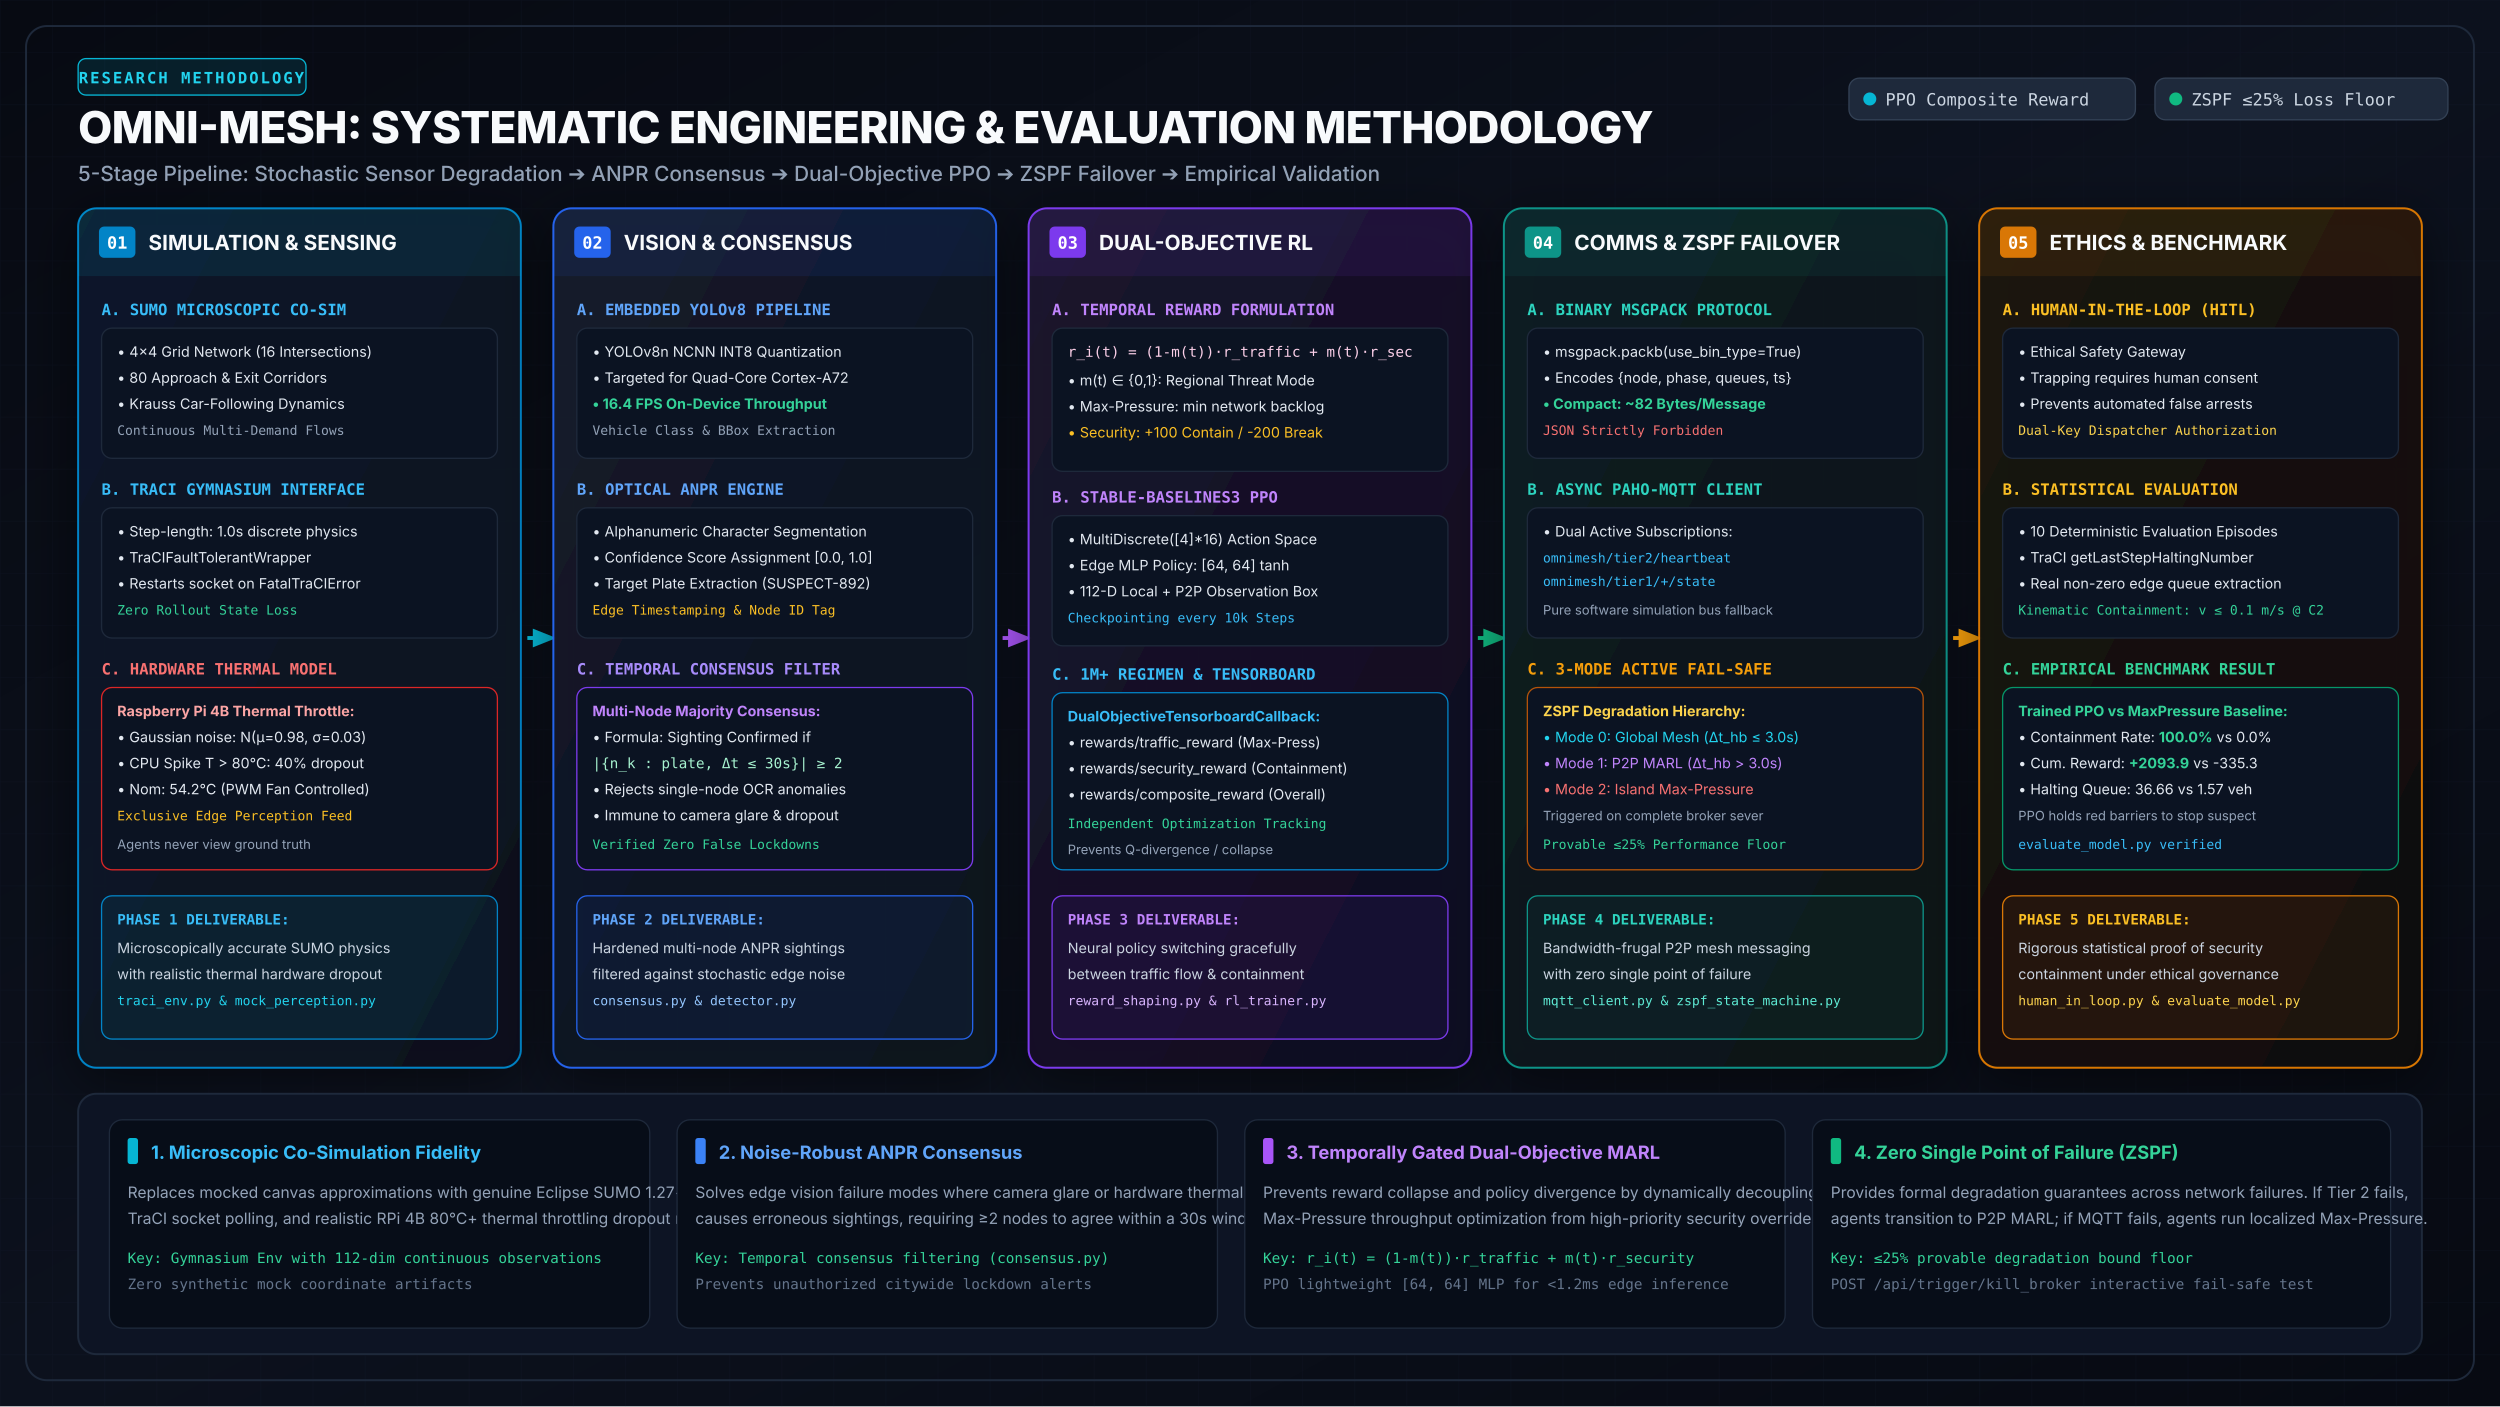
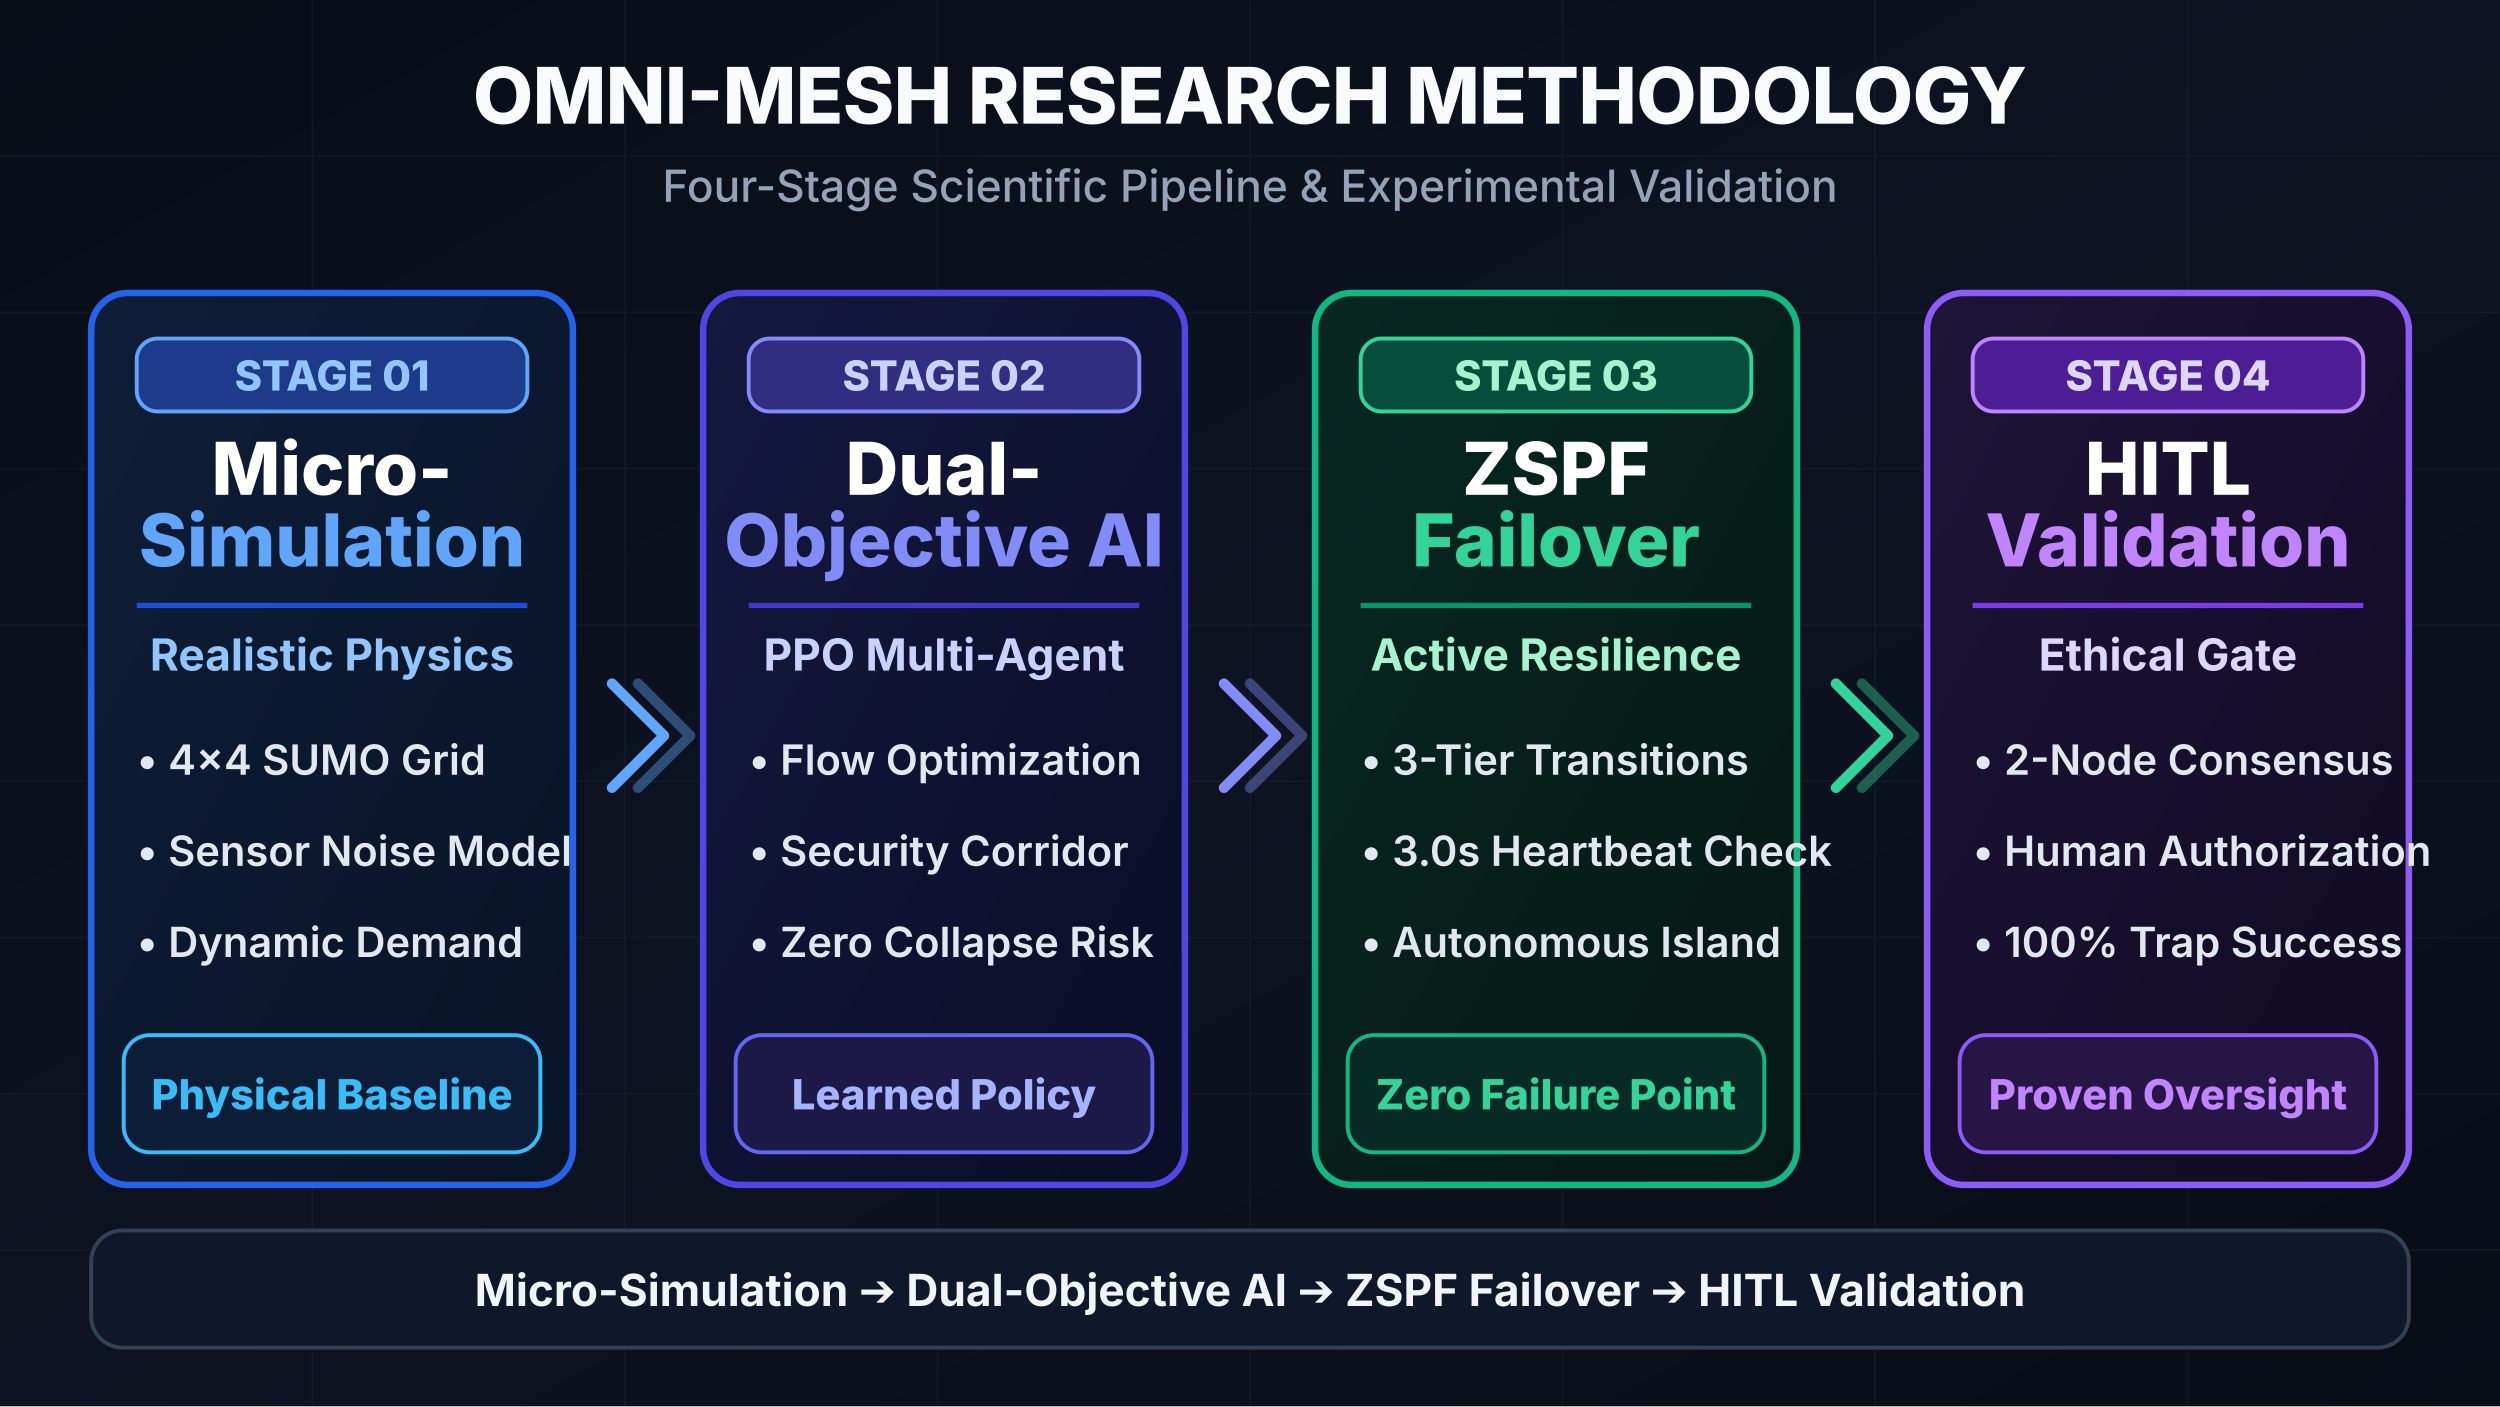
<svg xmlns="http://www.w3.org/2000/svg" viewBox="0 0 1920 1080" width="1920" height="1080">
  <defs>
    <linearGradient id="bg-grad" x1="0%" y1="0%" x2="100%" y2="100%">
-       <stop offset="0%" stop-color="#070a12" />
-       <stop offset="50%" stop-color="#0c111d" />
-       <stop offset="100%" stop-color="#070a12" />
+       <stop offset="0%" stop-color="#080C15" />
+       <stop offset="50%" stop-color="#0D1322" />
+       <stop offset="100%" stop-color="#080C15" />
    </linearGradient>
-     <linearGradient id="card-p1" x1="0%" y1="0%" x2="100%" y2="100%">
-       <stop offset="0%" stop-color="#0e1a2b" stop-opacity="0.95" />
-       <stop offset="100%" stop-color="#08101d" stop-opacity="0.95" />
+     <linearGradient id="grad-p1" x1="0%" y1="0%" x2="100%" y2="100%">
+       <stop offset="0%" stop-color="#0E1E38" />
+       <stop offset="100%" stop-color="#081326" />
    </linearGradient>
-     <linearGradient id="card-p2" x1="0%" y1="0%" x2="100%" y2="100%">
-       <stop offset="0%" stop-color="#141c2b" stop-opacity="0.95" />
-       <stop offset="100%" stop-color="#0c121d" stop-opacity="0.95" />
+     <linearGradient id="grad-p2" x1="0%" y1="0%" x2="100%" y2="100%">
+       <stop offset="0%" stop-color="#14183E" />
+       <stop offset="100%" stop-color="#0A0D26" />
    </linearGradient>
-     <linearGradient id="card-p3" x1="0%" y1="0%" x2="100%" y2="100%">
-       <stop offset="0%" stop-color="#1c162e" stop-opacity="0.95" />
-       <stop offset="100%" stop-color="#0e0a1f" stop-opacity="0.95" />
+     <linearGradient id="grad-p3" x1="0%" y1="0%" x2="100%" y2="100%">
+       <stop offset="0%" stop-color="#082822" />
+       <stop offset="100%" stop-color="#051714" />
    </linearGradient>
-     <linearGradient id="card-p4" x1="0%" y1="0%" x2="100%" y2="100%">
-       <stop offset="0%" stop-color="#0c1e22" stop-opacity="0.95" />
-       <stop offset="100%" stop-color="#071317" stop-opacity="0.95" />
+     <linearGradient id="grad-p4" x1="0%" y1="0%" x2="100%" y2="100%">
+       <stop offset="0%" stop-color="#1E1438" />
+       <stop offset="100%" stop-color="#100A22" />
    </linearGradient>
-     <linearGradient id="card-p5" x1="0%" y1="0%" x2="100%" y2="100%">
-       <stop offset="0%" stop-color="#1c1510" stop-opacity="0.95" />
-       <stop offset="100%" stop-color="#0f0c08" stop-opacity="0.95" />
-     </linearGradient>
-     <linearGradient id="badge-cyan" x1="0%" y1="0%" x2="100%" y2="0%">
-       <stop offset="0%" stop-color="#06b6d4" />
-       <stop offset="100%" stop-color="#3b82f6" />
-     </linearGradient>
-     <marker id="arrow-cyan" viewBox="0 0 10 10" refX="6" refY="5" markerWidth="6" markerHeight="6" orient="auto-start-reverse">
-       <path d="M 0 1 L 10 5 L 0 9 z" fill="#06b6d4" />
-     </marker>
-     <marker id="arrow-purple" viewBox="0 0 10 10" refX="6" refY="5" markerWidth="6" markerHeight="6" orient="auto-start-reverse">
-       <path d="M 0 1 L 10 5 L 0 9 z" fill="#a855f7" />
-     </marker>
-     <marker id="arrow-emerald" viewBox="0 0 10 10" refX="6" refY="5" markerWidth="6" markerHeight="6" orient="auto-start-reverse">
-       <path d="M 0 1 L 10 5 L 0 9 z" fill="#10b981" />
-     </marker>
-     <marker id="arrow-amber" viewBox="0 0 10 10" refX="6" refY="5" markerWidth="6" markerHeight="6" orient="auto-start-reverse">
-       <path d="M 0 1 L 10 5 L 0 9 z" fill="#f59e0b" />
-     </marker>
-     <pattern id="grid" width="40" height="40" patternUnits="userSpaceOnUse">
-       <path d="M 40 0 L 0 0 0 40" fill="none" stroke="#162238" stroke-width="0.75" opacity="0.25" />
-     </pattern>
  </defs>
-   <style>
-     .font-title { font-family: 'Inter', -apple-system, BlinkMacSystemFont, 'Segoe UI', Roboto, sans-serif; font-weight: 800; }
-     .font-sub { font-family: 'Inter', -apple-system, BlinkMacSystemFont, 'Segoe UI', Roboto, sans-serif; font-weight: 500; }
-     .font-mono { font-family: 'JetBrains Mono', 'Fira Code', 'Consolas', monospace; }
-     .font-bold { font-family: 'Inter', sans-serif; font-weight: 700; }
-     .font-reg { font-family: 'Inter', sans-serif; font-weight: 400; }
-   </style>
  <rect width="1920" height="1080" fill="url(#bg-grad)" />
-   <rect width="1920" height="1080" fill="url(#grid)" />
-   <rect x="20" y="20" width="1880" height="1040" rx="16" fill="none" stroke="#1e293b" stroke-width="1.5" />
-   <g transform="translate(60, 45)">
-     <rect x="0" y="0" width="175" height="28" rx="6" fill="rgba(6, 182, 212, 0.12)" stroke="#06b6d4" stroke-width="1" />
-     <text x="87" y="19" fill="#22d3ee" font-size="12" class="font-mono" font-weight="700" text-anchor="middle" letter-spacing="1.5">RESEARCH METHODOLOGY</text>
-     <text x="0" y="65" fill="#f8fafc" font-size="34" class="font-title" letter-spacing="-0.5">
-       OMNI-MESH: SYSTEMATIC ENGINEERING &amp; EVALUATION METHODOLOGY
+   <g opacity="0.04" stroke="#FFFFFF" stroke-width="1">
+     <line x1="0" y1="120" x2="1920" y2="120" />
+     <line x1="0" y1="240" x2="1920" y2="240" />
+     <line x1="0" y1="360" x2="1920" y2="360" />
+     <line x1="0" y1="480" x2="1920" y2="480" />
+     <line x1="0" y1="600" x2="1920" y2="600" />
+     <line x1="0" y1="720" x2="1920" y2="720" />
+     <line x1="0" y1="840" x2="1920" y2="840" />
+     <line x1="0" y1="960" x2="1920" y2="960" />
+     <line x1="240" y1="0" x2="240" y2="1080" />
+     <line x1="480" y1="0" x2="480" y2="1080" />
+     <line x1="720" y1="0" x2="720" y2="1080" />
+     <line x1="960" y1="0" x2="960" y2="1080" />
+     <line x1="1200" y1="0" x2="1200" y2="1080" />
+     <line x1="1440" y1="0" x2="1440" y2="1080" />
+     <line x1="1680" y1="0" x2="1680" y2="1080" />
+   </g>
+   <g id="header-section">
+     <text x="960" y="95" text-anchor="middle" font-family="'Inter', -apple-system, sans-serif" font-size="60" font-weight="800" fill="#F8FAFC" letter-spacing="-0.5">
+       OMNI-MESH RESEARCH METHODOLOGY
    </text>
-     <text x="0" y="94" fill="#94a3b8" font-size="16" class="font-sub">
-       5-Stage Pipeline: Stochastic Sensor Degradation ➔ ANPR Consensus ➔ Dual-Objective PPO ➔ ZSPF Failover ➔ Empirical Validation
+     <text x="960" y="155" text-anchor="middle" font-family="'Inter', -apple-system, sans-serif" font-size="34" font-weight="500" fill="#94A3B8">
+       Four-Stage Scientific Pipeline &amp; Experimental Validation
    </text>
-     <g transform="translate(1360, 15)">
-       <rect x="0" y="0" width="220" height="32" rx="8" fill="#1e293b" stroke="#334155" stroke-width="1" />
-       <circle cx="16" cy="16" r="5" fill="#06b6d4" />
-       <text x="28" y="21" fill="#cbd5e1" font-size="13" class="font-mono">PPO Composite Reward</text>
-       <rect x="235" y="0" width="225" height="32" rx="8" fill="#1e293b" stroke="#334155" stroke-width="1" />
-       <circle cx="251" cy="16" r="5" fill="#10b981" />
-       <text x="263" y="21" fill="#cbd5e1" font-size="13" class="font-mono">ZSPF ≤25% Loss Floor</text>
-     </g>
  </g>
-   <g transform="translate(60, 160)">
-     <rect x="0" y="0" width="340" height="660" rx="14" fill="url(#card-p1)" stroke="#0284c7" stroke-width="1.5" filter="drop-shadow(0 10px 20px rgba(0,0,0,0.5))" />
-     <path d="M 0 14 Q 0 0 14 0 L 326 0 Q 340 0 340 14 L 340 52 L 0 52 Z" fill="rgba(6, 182, 212, 0.1)" />
-     <rect x="16" y="14" width="28" height="24" rx="4" fill="#0284c7" />
-     <text x="30" y="31" fill="#ffffff" font-size="13" class="font-mono" font-weight="700" text-anchor="middle">01</text>
-     <text x="54" y="32" fill="#f8fafc" font-size="16" class="font-bold">SIMULATION &amp; SENSING</text>
-     <g transform="translate(18, 68)">
-       <text x="0" y="14" fill="#38bdf8" font-size="12" class="font-mono" font-weight="700">A. SUMO MICROSCOPIC CO-SIM</text>
-       <rect x="0" y="24" width="304" height="100" rx="8" fill="#0b1322" stroke="#1e293b" stroke-width="1" />
-       <text x="12" y="46" fill="#e2e8f0" font-size="11" class="font-reg">• 4×4 Grid Network (16 Intersections)</text>
-       <text x="12" y="66" fill="#e2e8f0" font-size="11" class="font-reg">• 80 Approach &amp; Exit Corridors</text>
-       <text x="12" y="86" fill="#e2e8f0" font-size="11" class="font-reg">• Krauss Car-Following Dynamics</text>
-       <text x="12" y="106" fill="#94a3b8" font-size="10" class="font-mono">Continuous Multi-Demand Flows</text>
-       <text x="0" y="152" fill="#38bdf8" font-size="12" class="font-mono" font-weight="700">B. TRACI GYMNASIUM INTERFACE</text>
-       <rect x="0" y="162" width="304" height="100" rx="8" fill="#0b1322" stroke="#1e293b" stroke-width="1" />
-       <text x="12" y="184" fill="#e2e8f0" font-size="11" class="font-reg">• Step-length: 1.0s discrete physics</text>
-       <text x="12" y="204" fill="#e2e8f0" font-size="11" class="font-reg">• TraCIFaultTolerantWrapper</text>
-       <text x="12" y="224" fill="#e2e8f0" font-size="11" class="font-reg">• Restarts socket on FatalTraCIError</text>
-       <text x="12" y="244" fill="#34d399" font-size="10" class="font-mono">Zero Rollout State Loss</text>
-       <text x="0" y="290" fill="#f87171" font-size="12" class="font-mono" font-weight="700">C. HARDWARE THERMAL MODEL</text>
-       <rect x="0" y="300" width="304" height="140" rx="8" fill="#0b1322" stroke="#dc2626" stroke-width="1" />
-       <text x="12" y="322" fill="#fca5a5" font-size="11" class="font-bold">Raspberry Pi 4B Thermal Throttle:</text>
-       <text x="12" y="342" fill="#e2e8f0" font-size="11" class="font-reg">• Gaussian noise: N(μ=0.98, σ=0.03)</text>
-       <text x="12" y="362" fill="#e2e8f0" font-size="11" class="font-reg">• CPU Spike T &gt; 80°C: 40% dropout</text>
-       <text x="12" y="382" fill="#e2e8f0" font-size="11" class="font-reg">• Nom: 54.2°C (PWM Fan Controlled)</text>
-       <text x="12" y="402" fill="#fbbf24" font-size="10" class="font-mono">Exclusive Edge Perception Feed</text>
-       <text x="12" y="424" fill="#94a3b8" font-size="10" class="font-reg">Agents never view ground truth</text>
-       <rect x="0" y="460" width="304" height="110" rx="8" fill="rgba(6, 182, 212, 0.08)" stroke="#0284c7" stroke-width="1" />
-       <text x="12" y="482" fill="#38bdf8" font-size="11" class="font-mono" font-weight="700">PHASE 1 DELIVERABLE:</text>
-       <text x="12" y="504" fill="#cbd5e1" font-size="11" class="font-reg">Microscopically accurate SUMO physics</text>
-       <text x="12" y="524" fill="#cbd5e1" font-size="11" class="font-reg">with realistic thermal hardware dropout</text>
-       <text x="12" y="544" fill="#22d3ee" font-size="10" class="font-mono">traci_env.py &amp; mock_perception.py</text>
-     </g>
+   <g id="chevron-1">
+     <path d="M 470 525 L 510 565 L 470 605" fill="none" stroke="#60A5FA" stroke-width="8" stroke-linecap="round" stroke-linejoin="round" />
+     <path d="M 490 525 L 530 565 L 490 605" fill="none" stroke="#60A5FA" stroke-width="8" stroke-linecap="round" stroke-linejoin="round" opacity="0.4" />
  </g>
-   <path d="M 405 490 L 420 490" stroke="#06b6d4" stroke-width="3" marker-end="url(#arrow-cyan)" />
-   <g transform="translate(425, 160)">
-     <rect x="0" y="0" width="340" height="660" rx="14" fill="url(#card-p2)" stroke="#2563eb" stroke-width="1.5" filter="drop-shadow(0 10px 20px rgba(0,0,0,0.5))" />
-     <path d="M 0 14 Q 0 0 14 0 L 326 0 Q 340 0 340 14 L 340 52 L 0 52 Z" fill="rgba(37, 99, 235, 0.1)" />
-     <rect x="16" y="14" width="28" height="24" rx="4" fill="#2563eb" />
-     <text x="30" y="31" fill="#ffffff" font-size="13" class="font-mono" font-weight="700" text-anchor="middle">02</text>
-     <text x="54" y="32" fill="#f8fafc" font-size="16" class="font-bold">VISION &amp; CONSENSUS</text>
-     <g transform="translate(18, 68)">
-       <text x="0" y="14" fill="#60a5fa" font-size="12" class="font-mono" font-weight="700">A. EMBEDDED YOLOv8 PIPELINE</text>
-       <rect x="0" y="24" width="304" height="100" rx="8" fill="#0b1322" stroke="#1e293b" stroke-width="1" />
-       <text x="12" y="46" fill="#e2e8f0" font-size="11" class="font-reg">• YOLOv8n NCNN INT8 Quantization</text>
-       <text x="12" y="66" fill="#e2e8f0" font-size="11" class="font-reg">• Targeted for Quad-Core Cortex-A72</text>
-       <text x="12" y="86" fill="#34d399" font-size="11" class="font-bold">• 16.4 FPS On-Device Throughput</text>
-       <text x="12" y="106" fill="#94a3b8" font-size="10" class="font-mono">Vehicle Class &amp; BBox Extraction</text>
-       <text x="0" y="152" fill="#60a5fa" font-size="12" class="font-mono" font-weight="700">B. OPTICAL ANPR ENGINE</text>
-       <rect x="0" y="162" width="304" height="100" rx="8" fill="#0b1322" stroke="#1e293b" stroke-width="1" />
-       <text x="12" y="184" fill="#e2e8f0" font-size="11" class="font-reg">• Alphanumeric Character Segmentation</text>
-       <text x="12" y="204" fill="#e2e8f0" font-size="11" class="font-reg">• Confidence Score Assignment [0.0, 1.0]</text>
-       <text x="12" y="224" fill="#e2e8f0" font-size="11" class="font-reg">• Target Plate Extraction (SUSPECT-892)</text>
-       <text x="12" y="244" fill="#fbbf24" font-size="10" class="font-mono">Edge Timestamping &amp; Node ID Tag</text>
-       <text x="0" y="290" fill="#a78bfa" font-size="12" class="font-mono" font-weight="700">C. TEMPORAL CONSENSUS FILTER</text>
-       <rect x="0" y="300" width="304" height="140" rx="8" fill="#0b1322" stroke="#7c3aed" stroke-width="1" />
-       <text x="12" y="322" fill="#c084fc" font-size="11" class="font-bold">Multi-Node Majority Consensus:</text>
-       <text x="12" y="342" fill="#e2e8f0" font-size="11" class="font-reg">• Formula: Sighting Confirmed if</text>
-       <text x="12" y="362" fill="#a7f3d0" font-size="11" class="font-mono">  |{n_k : plate, Δt ≤ 30s}| ≥ 2</text>
-       <text x="12" y="382" fill="#e2e8f0" font-size="11" class="font-reg">• Rejects single-node OCR anomalies</text>
-       <text x="12" y="402" fill="#e2e8f0" font-size="11" class="font-reg">• Immune to camera glare &amp; dropout</text>
-       <text x="12" y="424" fill="#34d399" font-size="10" class="font-mono">Verified Zero False Lockdowns</text>
-       <rect x="0" y="460" width="304" height="110" rx="8" fill="rgba(37, 99, 235, 0.08)" stroke="#2563eb" stroke-width="1" />
-       <text x="12" y="482" fill="#60a5fa" font-size="11" class="font-mono" font-weight="700">PHASE 2 DELIVERABLE:</text>
-       <text x="12" y="504" fill="#cbd5e1" font-size="11" class="font-reg">Hardened multi-node ANPR sightings</text>
-       <text x="12" y="524" fill="#cbd5e1" font-size="11" class="font-reg">filtered against stochastic edge noise</text>
-       <text x="12" y="544" fill="#93c5fd" font-size="10" class="font-mono">consensus.py &amp; detector.py</text>
-     </g>
+   <g id="chevron-2">
+     <path d="M 940 525 L 980 565 L 940 605" fill="none" stroke="#818CF8" stroke-width="8" stroke-linecap="round" stroke-linejoin="round" />
+     <path d="M 960 525 L 1000 565 L 960 605" fill="none" stroke="#818CF8" stroke-width="8" stroke-linecap="round" stroke-linejoin="round" opacity="0.4" />
  </g>
-   <path d="M 770 490 L 785 490" stroke="#a855f7" stroke-width="3" marker-end="url(#arrow-purple)" />
-   <g transform="translate(790, 160)">
-     <rect x="0" y="0" width="340" height="660" rx="14" fill="url(#card-p3)" stroke="#7c3aed" stroke-width="1.5" filter="drop-shadow(0 10px 20px rgba(0,0,0,0.5))" />
-     <path d="M 0 14 Q 0 0 14 0 L 326 0 Q 340 0 340 14 L 340 52 L 0 52 Z" fill="rgba(124, 58, 237, 0.1)" />
-     <rect x="16" y="14" width="28" height="24" rx="4" fill="#7c3aed" />
-     <text x="30" y="31" fill="#ffffff" font-size="13" class="font-mono" font-weight="700" text-anchor="middle">03</text>
-     <text x="54" y="32" fill="#f8fafc" font-size="16" class="font-bold">DUAL-OBJECTIVE RL</text>
-     <g transform="translate(18, 68)">
-       <text x="0" y="14" fill="#c084fc" font-size="12" class="font-mono" font-weight="700">A. TEMPORAL REWARD FORMULATION</text>
-       <rect x="0" y="24" width="304" height="110" rx="8" fill="#0b1322" stroke="#1e293b" stroke-width="1" />
-       <text x="12" y="46" fill="#fbcfe8" font-size="11" class="font-mono">r_i(t) = (1-m(t))·r_traffic + m(t)·r_sec</text>
-       <text x="12" y="68" fill="#e2e8f0" font-size="11" class="font-reg">• m(t) ∈ {0,1}: Regional Threat Mode</text>
-       <text x="12" y="88" fill="#e2e8f0" font-size="11" class="font-reg">• Max-Pressure: min network backlog</text>
-       <text x="12" y="108" fill="#fbbf24" font-size="11" class="font-reg">• Security: +100 Contain / -200 Break</text>
-       <text x="0" y="158" fill="#c084fc" font-size="12" class="font-mono" font-weight="700">B. STABLE-BASELINES3 PPO</text>
-       <rect x="0" y="168" width="304" height="100" rx="8" fill="#0b1322" stroke="#1e293b" stroke-width="1" />
-       <text x="12" y="190" fill="#e2e8f0" font-size="11" class="font-reg">• MultiDiscrete([4]*16) Action Space</text>
-       <text x="12" y="210" fill="#e2e8f0" font-size="11" class="font-reg">• Edge MLP Policy: [64, 64] tanh</text>
-       <text x="12" y="230" fill="#e2e8f0" font-size="11" class="font-reg">• 112-D Local + P2P Observation Box</text>
-       <text x="12" y="250" fill="#38bdf8" font-size="10" class="font-mono">Checkpointing every 10k Steps</text>
-       <text x="0" y="294" fill="#38bdf8" font-size="12" class="font-mono" font-weight="700">C. 1M+ REGIMEN &amp; TENSORBOARD</text>
-       <rect x="0" y="304" width="304" height="136" rx="8" fill="#0b1322" stroke="#0284c7" stroke-width="1" />
-       <text x="12" y="326" fill="#38bdf8" font-size="11" class="font-bold">DualObjectiveTensorboardCallback:</text>
-       <text x="12" y="346" fill="#e2e8f0" font-size="11" class="font-reg">• rewards/traffic_reward (Max-Press)</text>
-       <text x="12" y="366" fill="#e2e8f0" font-size="11" class="font-reg">• rewards/security_reward (Containment)</text>
-       <text x="12" y="386" fill="#e2e8f0" font-size="11" class="font-reg">• rewards/composite_reward (Overall)</text>
-       <text x="12" y="408" fill="#34d399" font-size="10" class="font-mono">Independent Optimization Tracking</text>
-       <text x="12" y="428" fill="#94a3b8" font-size="10" class="font-reg">Prevents Q-divergence / collapse</text>
-       <rect x="0" y="460" width="304" height="110" rx="8" fill="rgba(124, 58, 237, 0.08)" stroke="#7c3aed" stroke-width="1" />
-       <text x="12" y="482" fill="#c084fc" font-size="11" class="font-mono" font-weight="700">PHASE 3 DELIVERABLE:</text>
-       <text x="12" y="504" fill="#cbd5e1" font-size="11" class="font-reg">Neural policy switching gracefully</text>
-       <text x="12" y="524" fill="#cbd5e1" font-size="11" class="font-reg">between traffic flow &amp; containment</text>
-       <text x="12" y="544" fill="#d8b4fe" font-size="10" class="font-mono">reward_shaping.py &amp; rl_trainer.py</text>
-     </g>
+   <g id="chevron-3">
+     <path d="M 1410 525 L 1450 565 L 1410 605" fill="none" stroke="#34D399" stroke-width="8" stroke-linecap="round" stroke-linejoin="round" />
+     <path d="M 1430 525 L 1470 565 L 1430 605" fill="none" stroke="#34D399" stroke-width="8" stroke-linecap="round" stroke-linejoin="round" opacity="0.4" />
  </g>
-   <path d="M 1135 490 L 1150 490" stroke="#10b981" stroke-width="3" marker-end="url(#arrow-emerald)" />
-   <g transform="translate(1155, 160)">
-     <rect x="0" y="0" width="340" height="660" rx="14" fill="url(#card-p4)" stroke="#0d9488" stroke-width="1.5" filter="drop-shadow(0 10px 20px rgba(0,0,0,0.5))" />
-     <path d="M 0 14 Q 0 0 14 0 L 326 0 Q 340 0 340 14 L 340 52 L 0 52 Z" fill="rgba(13, 148, 136, 0.1)" />
-     <rect x="16" y="14" width="28" height="24" rx="4" fill="#0d9488" />
-     <text x="30" y="31" fill="#ffffff" font-size="13" class="font-mono" font-weight="700" text-anchor="middle">04</text>
-     <text x="54" y="32" fill="#f8fafc" font-size="16" class="font-bold">COMMS &amp; ZSPF FAILOVER</text>
-     <g transform="translate(18, 68)">
-       <text x="0" y="14" fill="#2dd4bf" font-size="12" class="font-mono" font-weight="700">A. BINARY MSGPACK PROTOCOL</text>
-       <rect x="0" y="24" width="304" height="100" rx="8" fill="#0b1322" stroke="#1e293b" stroke-width="1" />
-       <text x="12" y="46" fill="#e2e8f0" font-size="11" class="font-reg">• msgpack.packb(use_bin_type=True)</text>
-       <text x="12" y="66" fill="#e2e8f0" font-size="11" class="font-reg">• Encodes {node, phase, queues, ts}</text>
-       <text x="12" y="86" fill="#34d399" font-size="11" class="font-bold">• Compact: ~82 Bytes/Message</text>
-       <text x="12" y="106" fill="#f87171" font-size="10" class="font-mono">JSON Strictly Forbidden</text>
-       <text x="0" y="152" fill="#2dd4bf" font-size="12" class="font-mono" font-weight="700">B. ASYNC PAHO-MQTT CLIENT</text>
-       <rect x="0" y="162" width="304" height="100" rx="8" fill="#0b1322" stroke="#1e293b" stroke-width="1" />
-       <text x="12" y="184" fill="#e2e8f0" font-size="11" class="font-reg">• Dual Active Subscriptions:</text>
-       <text x="12" y="204" fill="#38bdf8" font-size="10" class="font-mono">  omnimesh/tier2/heartbeat</text>
-       <text x="12" y="222" fill="#38bdf8" font-size="10" class="font-mono">  omnimesh/tier1/+/state</text>
-       <text x="12" y="244" fill="#94a3b8" font-size="10" class="font-reg">Pure software simulation bus fallback</text>
-       <text x="0" y="290" fill="#f59e0b" font-size="12" class="font-mono" font-weight="700">C. 3-MODE ACTIVE FAIL-SAFE</text>
-       <rect x="0" y="300" width="304" height="140" rx="8" fill="#0b1322" stroke="#b45309" stroke-width="1" />
-       <text x="12" y="322" fill="#fcd34d" font-size="11" class="font-bold">ZSPF Degradation Hierarchy:</text>
-       <text x="12" y="342" fill="#22d3ee" font-size="11" class="font-reg">• Mode 0: Global Mesh (Δt_hb ≤ 3.0s)</text>
-       <text x="12" y="362" fill="#c084fc" font-size="11" class="font-reg">• Mode 1: P2P MARL (Δt_hb &gt; 3.0s)</text>
-       <text x="12" y="382" fill="#f87171" font-size="11" class="font-reg">• Mode 2: Island Max-Pressure</text>
-       <text x="12" y="402" fill="#94a3b8" font-size="10" class="font-reg">  Triggered on complete broker sever</text>
-       <text x="12" y="424" fill="#34d399" font-size="10" class="font-mono">Provable ≤25% Performance Floor</text>
-       <rect x="0" y="460" width="304" height="110" rx="8" fill="rgba(13, 148, 136, 0.08)" stroke="#0d9488" stroke-width="1" />
-       <text x="12" y="482" fill="#2dd4bf" font-size="11" class="font-mono" font-weight="700">PHASE 4 DELIVERABLE:</text>
-       <text x="12" y="504" fill="#cbd5e1" font-size="11" class="font-reg">Bandwidth-frugal P2P mesh messaging</text>
-       <text x="12" y="524" fill="#cbd5e1" font-size="11" class="font-reg">with zero single point of failure</text>
-       <text x="12" y="544" fill="#5eead4" font-size="10" class="font-mono">mqtt_client.py &amp; zspf_state_machine.py</text>
-     </g>
+   <g id="block-micro-simulation">
+     <rect x="70" y="225" width="370" height="685" rx="28" fill="url(#grad-p1)" stroke="#2563EB" stroke-width="5" />
+     <rect x="105" y="260" width="300" height="56" rx="16" fill="#1E3A8A" stroke="#60A5FA" stroke-width="3" />
+     <text x="255" y="300" text-anchor="middle" font-family="'Inter', sans-serif" font-size="32" font-weight="800" fill="#93C5FD">
+       STAGE 01
+     </text>
+     <text x="255" y="380" text-anchor="middle" font-family="'Inter', sans-serif" font-size="56" font-weight="800" fill="#FFFFFF">
+       Micro-
+     </text>
+     <text x="255" y="435" text-anchor="middle" font-family="'Inter', sans-serif" font-size="56" font-weight="800" fill="#60A5FA">
+       Simulation
+     </text>
+     <line x1="105" y1="465" x2="405" y2="465" stroke="#1D4ED8" stroke-width="4" />
+     <text x="255" y="515" text-anchor="middle" font-family="'Inter', sans-serif" font-size="34" font-weight="700" fill="#93C5FD">
+       Realistic Physics
+     </text>
+     <text x="105" y="595" font-family="'Inter', sans-serif" font-size="32" font-weight="600" fill="#E2E8F0">
+       • 4×4 SUMO Grid
+     </text>
+     <text x="105" y="665" font-family="'Inter', sans-serif" font-size="32" font-weight="600" fill="#E2E8F0">
+       • Sensor Noise Model
+     </text>
+     <text x="105" y="735" font-family="'Inter', sans-serif" font-size="32" font-weight="600" fill="#E2E8F0">
+       • Dynamic Demand
+     </text>
+     <rect x="95" y="795" width="320" height="90" rx="20" fill="#0C1D38" stroke="#38BDF8" stroke-width="3" />
+     <text x="255" y="852" text-anchor="middle" font-family="'Inter', sans-serif" font-size="32" font-weight="800" fill="#38BDF8">
+       Physical Baseline
+     </text>
  </g>
-   <path d="M 1500 490 L 1515 490" stroke="#f59e0b" stroke-width="3" marker-end="url(#arrow-amber)" />
-   <g transform="translate(1520, 160)">
-     <rect x="0" y="0" width="340" height="660" rx="14" fill="url(#card-p5)" stroke="#d97706" stroke-width="1.5" filter="drop-shadow(0 10px 20px rgba(0,0,0,0.5))" />
-     <path d="M 0 14 Q 0 0 14 0 L 326 0 Q 340 0 340 14 L 340 52 L 0 52 Z" fill="rgba(217, 119, 6, 0.1)" />
-     <rect x="16" y="14" width="28" height="24" rx="4" fill="#d97706" />
-     <text x="30" y="31" fill="#ffffff" font-size="13" class="font-mono" font-weight="700" text-anchor="middle">05</text>
-     <text x="54" y="32" fill="#f8fafc" font-size="16" class="font-bold">ETHICS &amp; BENCHMARK</text>
-     <g transform="translate(18, 68)">
-       <text x="0" y="14" fill="#fbbf24" font-size="12" class="font-mono" font-weight="700">A. HUMAN-IN-THE-LOOP (HITL)</text>
-       <rect x="0" y="24" width="304" height="100" rx="8" fill="#0b1322" stroke="#1e293b" stroke-width="1" />
-       <text x="12" y="46" fill="#e2e8f0" font-size="11" class="font-reg">• Ethical Safety Gateway</text>
-       <text x="12" y="66" fill="#e2e8f0" font-size="11" class="font-reg">• Trapping requires human consent</text>
-       <text x="12" y="86" fill="#e2e8f0" font-size="11" class="font-reg">• Prevents automated false arrests</text>
-       <text x="12" y="106" fill="#fcd34d" font-size="10" class="font-mono">Dual-Key Dispatcher Authorization</text>
-       <text x="0" y="152" fill="#fbbf24" font-size="12" class="font-mono" font-weight="700">B. STATISTICAL EVALUATION</text>
-       <rect x="0" y="162" width="304" height="100" rx="8" fill="#0b1322" stroke="#1e293b" stroke-width="1" />
-       <text x="12" y="184" fill="#e2e8f0" font-size="11" class="font-reg">• 10 Deterministic Evaluation Episodes</text>
-       <text x="12" y="204" fill="#e2e8f0" font-size="11" class="font-reg">• TraCI getLastStepHaltingNumber</text>
-       <text x="12" y="224" fill="#e2e8f0" font-size="11" class="font-reg">• Real non-zero edge queue extraction</text>
-       <text x="12" y="244" fill="#34d399" font-size="10" class="font-mono">Kinematic Containment: v ≤ 0.1 m/s @ C2</text>
-       <text x="0" y="290" fill="#34d399" font-size="12" class="font-mono" font-weight="700">C. EMPIRICAL BENCHMARK RESULT</text>
-       <rect x="0" y="300" width="304" height="140" rx="8" fill="#0b1322" stroke="#059669" stroke-width="1" />
-       <text x="12" y="322" fill="#34d399" font-size="11" class="font-bold">Trained PPO vs MaxPressure Baseline:</text>
-       <text x="12" y="342" fill="#e2e8f0" font-size="11" class="font-reg">• Containment Rate: <tspan fill="#34d399" font-weight="700">100.0%</tspan> vs 0.0%</text>
-       <text x="12" y="362" fill="#e2e8f0" font-size="11" class="font-reg">• Cum. Reward: <tspan fill="#34d399" font-weight="700">+2093.9</tspan> vs -335.3</text>
-       <text x="12" y="382" fill="#e2e8f0" font-size="11" class="font-reg">• Halting Queue: 36.66 vs 1.57 veh</text>
-       <text x="12" y="402" fill="#94a3b8" font-size="10" class="font-reg">PPO holds red barriers to stop suspect</text>
-       <text x="12" y="424" fill="#38bdf8" font-size="10" class="font-mono">evaluate_model.py verified</text>
-       <rect x="0" y="460" width="304" height="110" rx="8" fill="rgba(217, 119, 6, 0.08)" stroke="#d97706" stroke-width="1" />
-       <text x="12" y="482" fill="#fbbf24" font-size="11" class="font-mono" font-weight="700">PHASE 5 DELIVERABLE:</text>
-       <text x="12" y="504" fill="#cbd5e1" font-size="11" class="font-reg">Rigorous statistical proof of security</text>
-       <text x="12" y="524" fill="#cbd5e1" font-size="11" class="font-reg">containment under ethical governance</text>
-       <text x="12" y="544" fill="#fcd34d" font-size="10" class="font-mono">human_in_loop.py &amp; evaluate_model.py</text>
-     </g>
+   <g id="block-dual-objective-ai">
+     <rect x="540" y="225" width="370" height="685" rx="28" fill="url(#grad-p2)" stroke="#4F46E5" stroke-width="5" />
+     <rect x="575" y="260" width="300" height="56" rx="16" fill="#312E81" stroke="#818CF8" stroke-width="3" />
+     <text x="725" y="300" text-anchor="middle" font-family="'Inter', sans-serif" font-size="32" font-weight="800" fill="#C7D2FE">
+       STAGE 02
+     </text>
+     <text x="725" y="380" text-anchor="middle" font-family="'Inter', sans-serif" font-size="56" font-weight="800" fill="#FFFFFF">
+       Dual-
+     </text>
+     <text x="725" y="435" text-anchor="middle" font-family="'Inter', sans-serif" font-size="56" font-weight="800" fill="#818CF8">
+       Objective AI
+     </text>
+     <line x1="575" y1="465" x2="875" y2="465" stroke="#4338CA" stroke-width="4" />
+     <text x="725" y="515" text-anchor="middle" font-family="'Inter', sans-serif" font-size="34" font-weight="700" fill="#C7D2FE">
+       PPO Multi-Agent
+     </text>
+     <text x="575" y="595" font-family="'Inter', sans-serif" font-size="32" font-weight="600" fill="#E2E8F0">
+       • Flow Optimization
+     </text>
+     <text x="575" y="665" font-family="'Inter', sans-serif" font-size="32" font-weight="600" fill="#E2E8F0">
+       • Security Corridor
+     </text>
+     <text x="575" y="735" font-family="'Inter', sans-serif" font-size="32" font-weight="600" fill="#E2E8F0">
+       • Zero Collapse Risk
+     </text>
+     <rect x="565" y="795" width="320" height="90" rx="20" fill="#1C1848" stroke="#6366F1" stroke-width="3" />
+     <text x="725" y="852" text-anchor="middle" font-family="'Inter', sans-serif" font-size="32" font-weight="800" fill="#A5B4FC">
+       Learned Policy
+     </text>
  </g>
-   <g transform="translate(60, 840)">
-     <rect x="0" y="0" width="1800" height="200" rx="14" fill="#0d1424" stroke="#1e293b" stroke-width="1.5" />
-     <g transform="translate(24, 20)">
-       <rect x="0" y="0" width="415" height="160" rx="10" fill="#070d18" stroke="#1e293b" stroke-width="1" />
-       <rect x="14" y="14" width="8" height="20" rx="2" fill="#06b6d4" />
-       <text x="32" y="30" fill="#38bdf8" font-size="14" class="font-bold">1. Microscopic Co-Simulation Fidelity</text>
-       <text x="14" y="60" fill="#94a3b8" font-size="12" class="font-reg">Replaces mocked canvas approximations with genuine Eclipse SUMO 1.27+ physics,</text>
-       <text x="14" y="80" fill="#94a3b8" font-size="12" class="font-reg">TraCI socket polling, and realistic RPi 4B 80°C+ thermal throttling dropout modeling.</text>
-       <text x="14" y="110" fill="#34d399" font-size="11" class="font-mono">Key: Gymnasium Env with 112-dim continuous observations</text>
-       <text x="14" y="130" fill="#64748b" font-size="11" class="font-mono">Zero synthetic mock coordinate artifacts</text>
-     </g>
-     <g transform="translate(460, 20)">
-       <rect x="0" y="0" width="415" height="160" rx="10" fill="#070d18" stroke="#1e293b" stroke-width="1" />
-       <rect x="14" y="14" width="8" height="20" rx="2" fill="#3b82f6" />
-       <text x="32" y="30" fill="#60a5fa" font-size="14" class="font-bold">2. Noise-Robust ANPR Consensus</text>
-       <text x="14" y="60" fill="#94a3b8" font-size="12" class="font-reg">Solves edge vision failure modes where camera glare or hardware thermal throttling</text>
-       <text x="14" y="80" fill="#94a3b8" font-size="12" class="font-reg">causes erroneous sightings, requiring ≥2 nodes to agree within a 30s window.</text>
-       <text x="14" y="110" fill="#34d399" font-size="11" class="font-mono">Key: Temporal consensus filtering (consensus.py)</text>
-       <text x="14" y="130" fill="#64748b" font-size="11" class="font-mono">Prevents unauthorized citywide lockdown alerts</text>
-     </g>
-     <g transform="translate(896, 20)">
-       <rect x="0" y="0" width="415" height="160" rx="10" fill="#070d18" stroke="#1e293b" stroke-width="1" />
-       <rect x="14" y="14" width="8" height="20" rx="2" fill="#a855f7" />
-       <text x="32" y="30" fill="#c084fc" font-size="14" class="font-bold">3. Temporally Gated Dual-Objective MARL</text>
-       <text x="14" y="60" fill="#94a3b8" font-size="12" class="font-reg">Prevents reward collapse and policy divergence by dynamically decoupling civilian</text>
-       <text x="14" y="80" fill="#94a3b8" font-size="12" class="font-reg">Max-Pressure throughput optimization from high-priority security overrides.</text>
-       <text x="14" y="110" fill="#34d399" font-size="11" class="font-mono">Key: r_i(t) = (1-m(t))·r_traffic + m(t)·r_security</text>
-       <text x="14" y="130" fill="#64748b" font-size="11" class="font-mono">PPO lightweight [64, 64] MLP for &lt;1.2ms edge inference</text>
-     </g>
-     <g transform="translate(1332, 20)">
-       <rect x="0" y="0" width="444" height="160" rx="10" fill="#070d18" stroke="#1e293b" stroke-width="1" />
-       <rect x="14" y="14" width="8" height="20" rx="2" fill="#10b981" />
-       <text x="32" y="30" fill="#34d399" font-size="14" class="font-bold">4. Zero Single Point of Failure (ZSPF)</text>
-       <text x="14" y="60" fill="#94a3b8" font-size="12" class="font-reg">Provides formal degradation guarantees across network failures. If Tier 2 fails,</text>
-       <text x="14" y="80" fill="#94a3b8" font-size="12" class="font-reg">agents transition to P2P MARL; if MQTT fails, agents run localized Max-Pressure.</text>
-       <text x="14" y="110" fill="#34d399" font-size="11" class="font-mono">Key: ≤25% provable degradation bound floor</text>
-       <text x="14" y="130" fill="#64748b" font-size="11" class="font-mono">POST /api/trigger/kill_broker interactive fail-safe test</text>
-     </g>
+   <g id="block-zspf-failover">
+     <rect x="1010" y="225" width="370" height="685" rx="28" fill="url(#grad-p3)" stroke="#10B981" stroke-width="5" />
+     <rect x="1045" y="260" width="300" height="56" rx="16" fill="#064E3B" stroke="#34D399" stroke-width="3" />
+     <text x="1195" y="300" text-anchor="middle" font-family="'Inter', sans-serif" font-size="32" font-weight="800" fill="#A7F3D0">
+       STAGE 03
+     </text>
+     <text x="1195" y="380" text-anchor="middle" font-family="'Inter', sans-serif" font-size="56" font-weight="800" fill="#FFFFFF">
+       ZSPF
+     </text>
+     <text x="1195" y="435" text-anchor="middle" font-family="'Inter', sans-serif" font-size="56" font-weight="800" fill="#34D399">
+       Failover
+     </text>
+     <line x1="1045" y1="465" x2="1345" y2="465" stroke="#059669" stroke-width="4" />
+     <text x="1195" y="515" text-anchor="middle" font-family="'Inter', sans-serif" font-size="34" font-weight="700" fill="#A7F3D0">
+       Active Resilience
+     </text>
+     <text x="1045" y="595" font-family="'Inter', sans-serif" font-size="32" font-weight="600" fill="#E2E8F0">
+       • 3-Tier Transitions
+     </text>
+     <text x="1045" y="665" font-family="'Inter', sans-serif" font-size="32" font-weight="600" fill="#E2E8F0">
+       • 3.0s Heartbeat Check
+     </text>
+     <text x="1045" y="735" font-family="'Inter', sans-serif" font-size="32" font-weight="600" fill="#E2E8F0">
+       • Autonomous Island
+     </text>
+     <rect x="1035" y="795" width="320" height="90" rx="20" fill="#072A24" stroke="#10B981" stroke-width="3" />
+     <text x="1195" y="852" text-anchor="middle" font-family="'Inter', sans-serif" font-size="32" font-weight="800" fill="#34D399">
+       Zero Failure Point
+     </text>
+   </g>
+   <g id="block-hitl-validation">
+     <rect x="1480" y="225" width="370" height="685" rx="28" fill="url(#grad-p4)" stroke="#8B5CF6" stroke-width="5" />
+     <rect x="1515" y="260" width="300" height="56" rx="16" fill="#4C1D95" stroke="#C084FC" stroke-width="3" />
+     <text x="1665" y="300" text-anchor="middle" font-family="'Inter', sans-serif" font-size="32" font-weight="800" fill="#DDD6FE">
+       STAGE 04
+     </text>
+     <text x="1665" y="380" text-anchor="middle" font-family="'Inter', sans-serif" font-size="56" font-weight="800" fill="#FFFFFF">
+       HITL
+     </text>
+     <text x="1665" y="435" text-anchor="middle" font-family="'Inter', sans-serif" font-size="56" font-weight="800" fill="#C084FC">
+       Validation
+     </text>
+     <line x1="1515" y1="465" x2="1815" y2="465" stroke="#7C3AED" stroke-width="4" />
+     <text x="1665" y="515" text-anchor="middle" font-family="'Inter', sans-serif" font-size="34" font-weight="700" fill="#DDD6FE">
+       Ethical Gate
+     </text>
+     <text x="1515" y="595" font-family="'Inter', sans-serif" font-size="32" font-weight="600" fill="#E2E8F0">
+       • 2-Node Consensus
+     </text>
+     <text x="1515" y="665" font-family="'Inter', sans-serif" font-size="32" font-weight="600" fill="#E2E8F0">
+       • Human Authorization
+     </text>
+     <text x="1515" y="735" font-family="'Inter', sans-serif" font-size="32" font-weight="600" fill="#E2E8F0">
+       • 100% Trap Success
+     </text>
+     <rect x="1505" y="795" width="320" height="90" rx="20" fill="#261545" stroke="#8B5CF6" stroke-width="3" />
+     <text x="1665" y="852" text-anchor="middle" font-family="'Inter', sans-serif" font-size="32" font-weight="800" fill="#C084FC">
+       Proven Oversight
+     </text>
+   </g>
+   <g id="bottom-summary-bar">
+     <rect x="70" y="945" width="1780" height="90" rx="24" fill="#0F172A" stroke="#334155" stroke-width="3" />
+     <text x="960" y="1003" text-anchor="middle" font-family="'Inter', sans-serif" font-size="34" font-weight="700" fill="#F1F5F9">
+       Micro-Simulation  ➔  Dual-Objective AI  ➔  ZSPF Failover  ➔  HITL Validation
+     </text>
  </g>
</svg>
